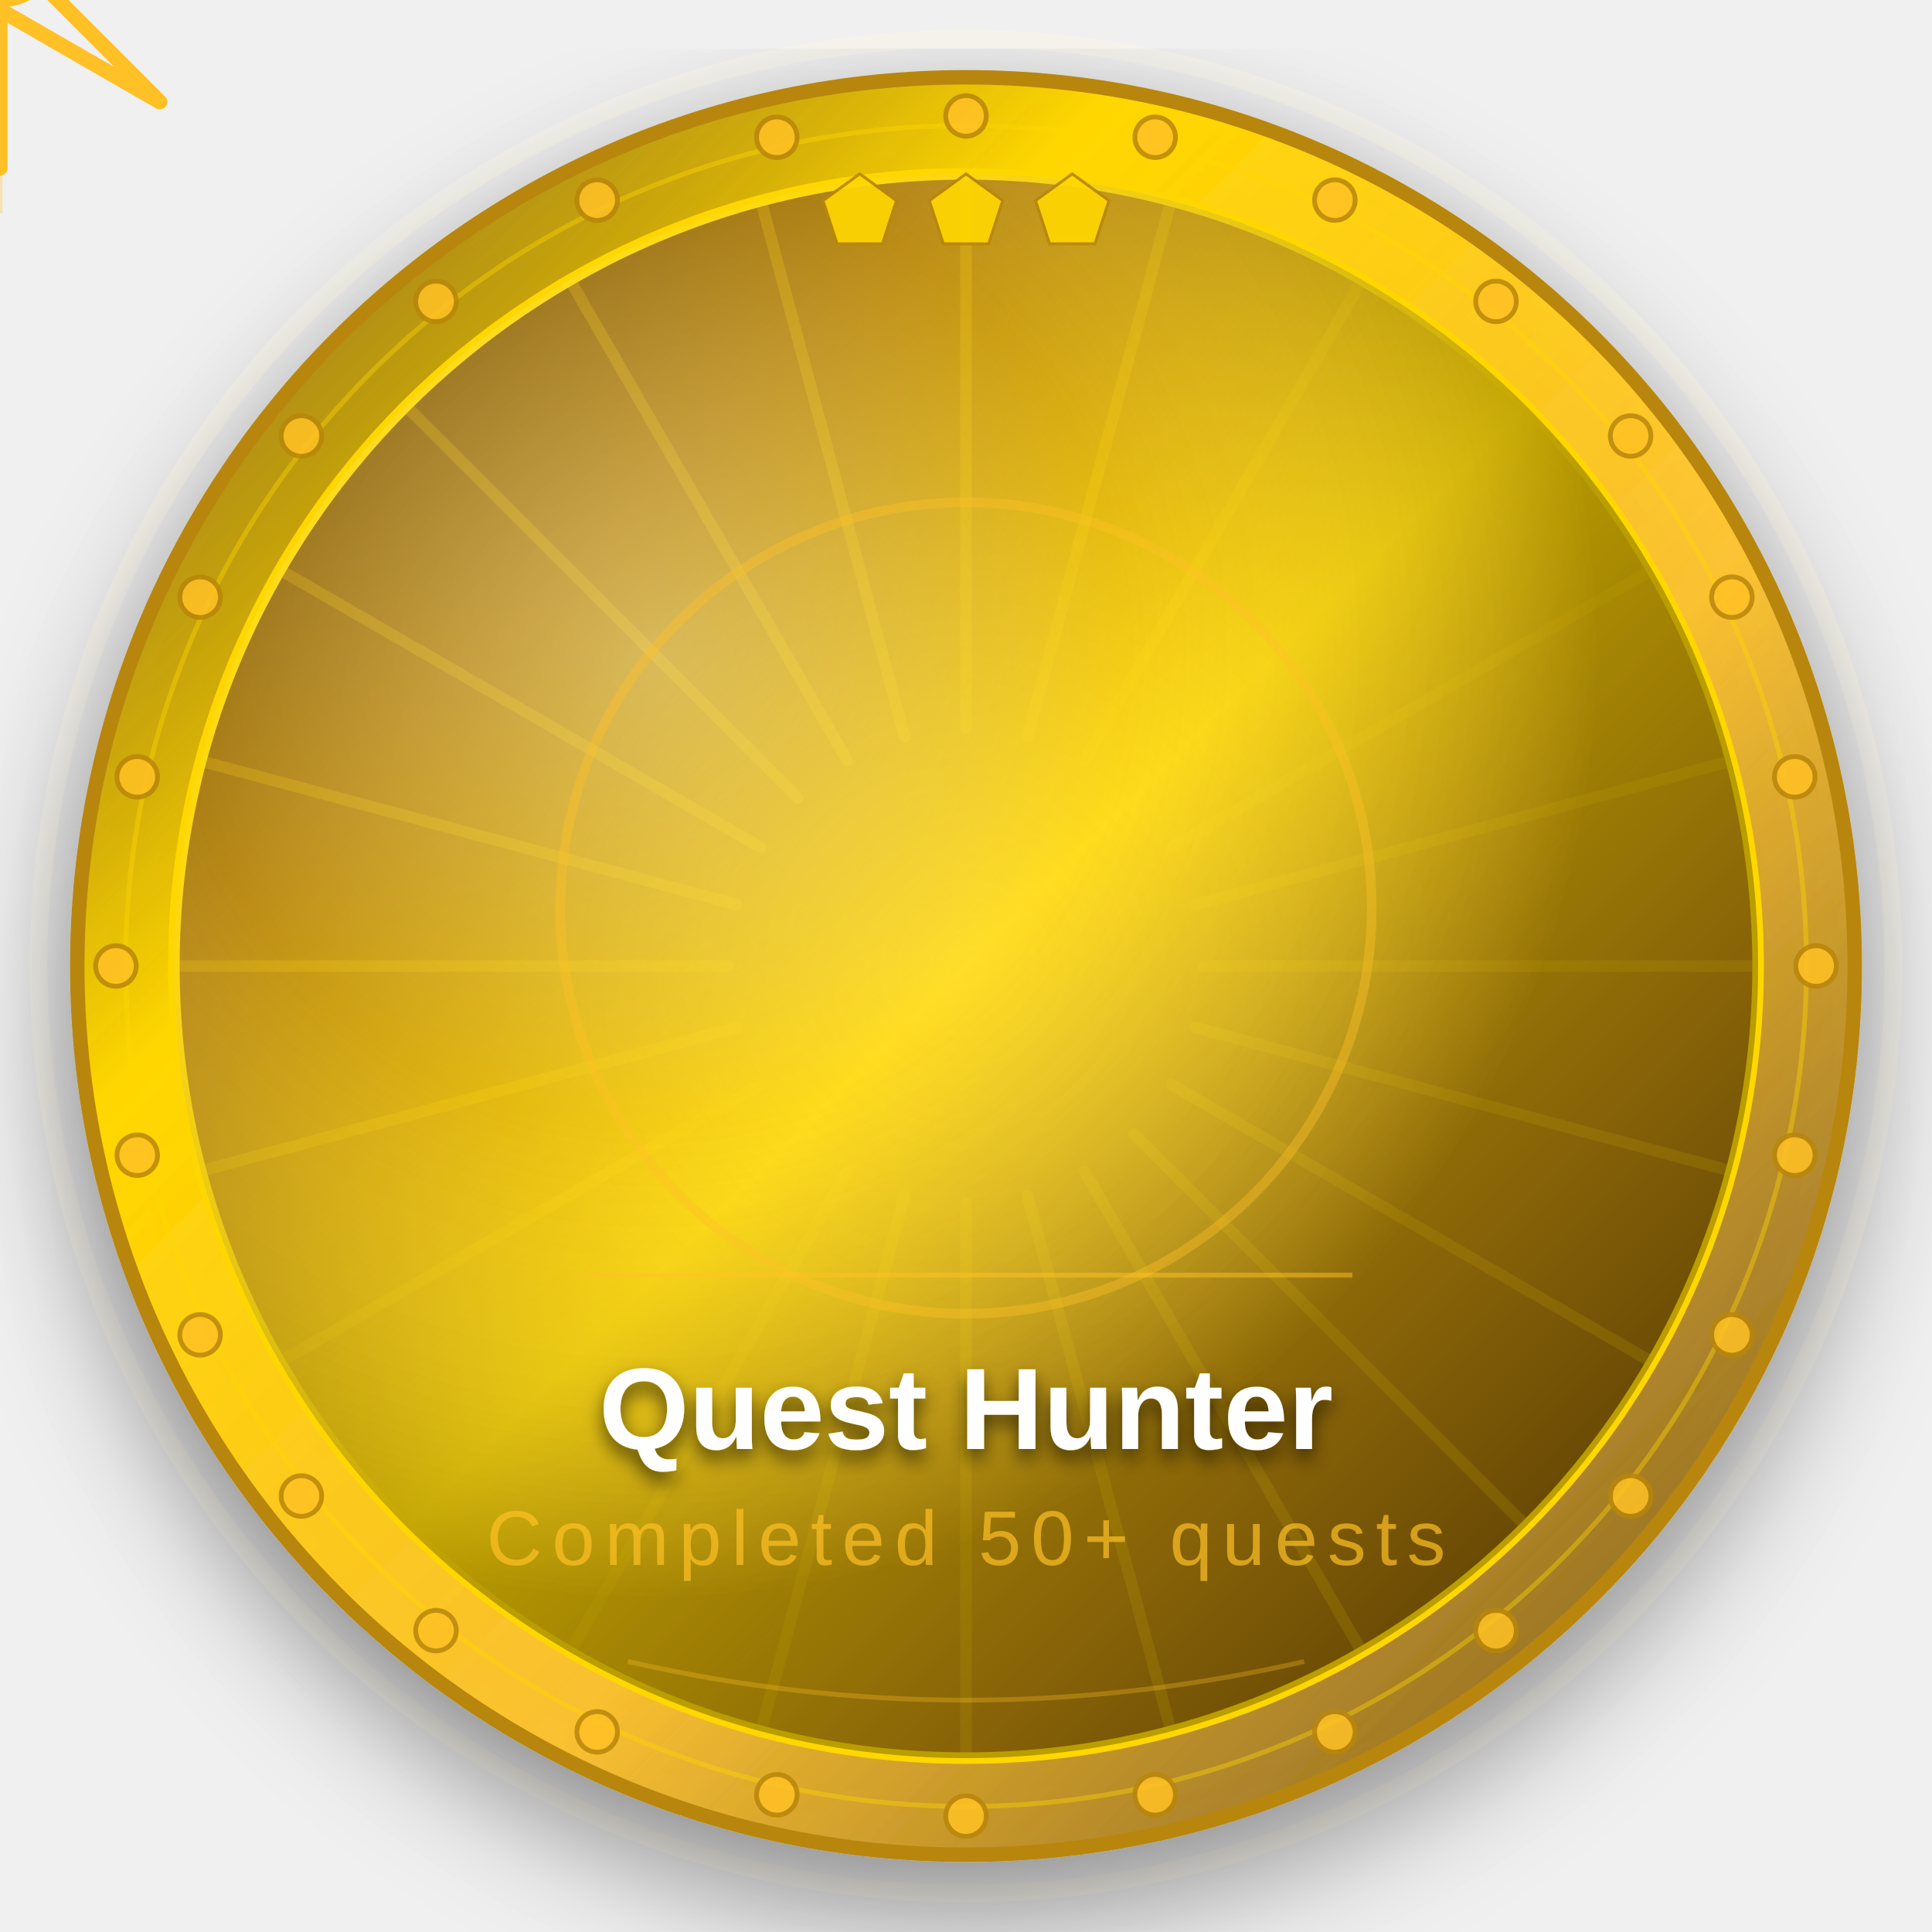
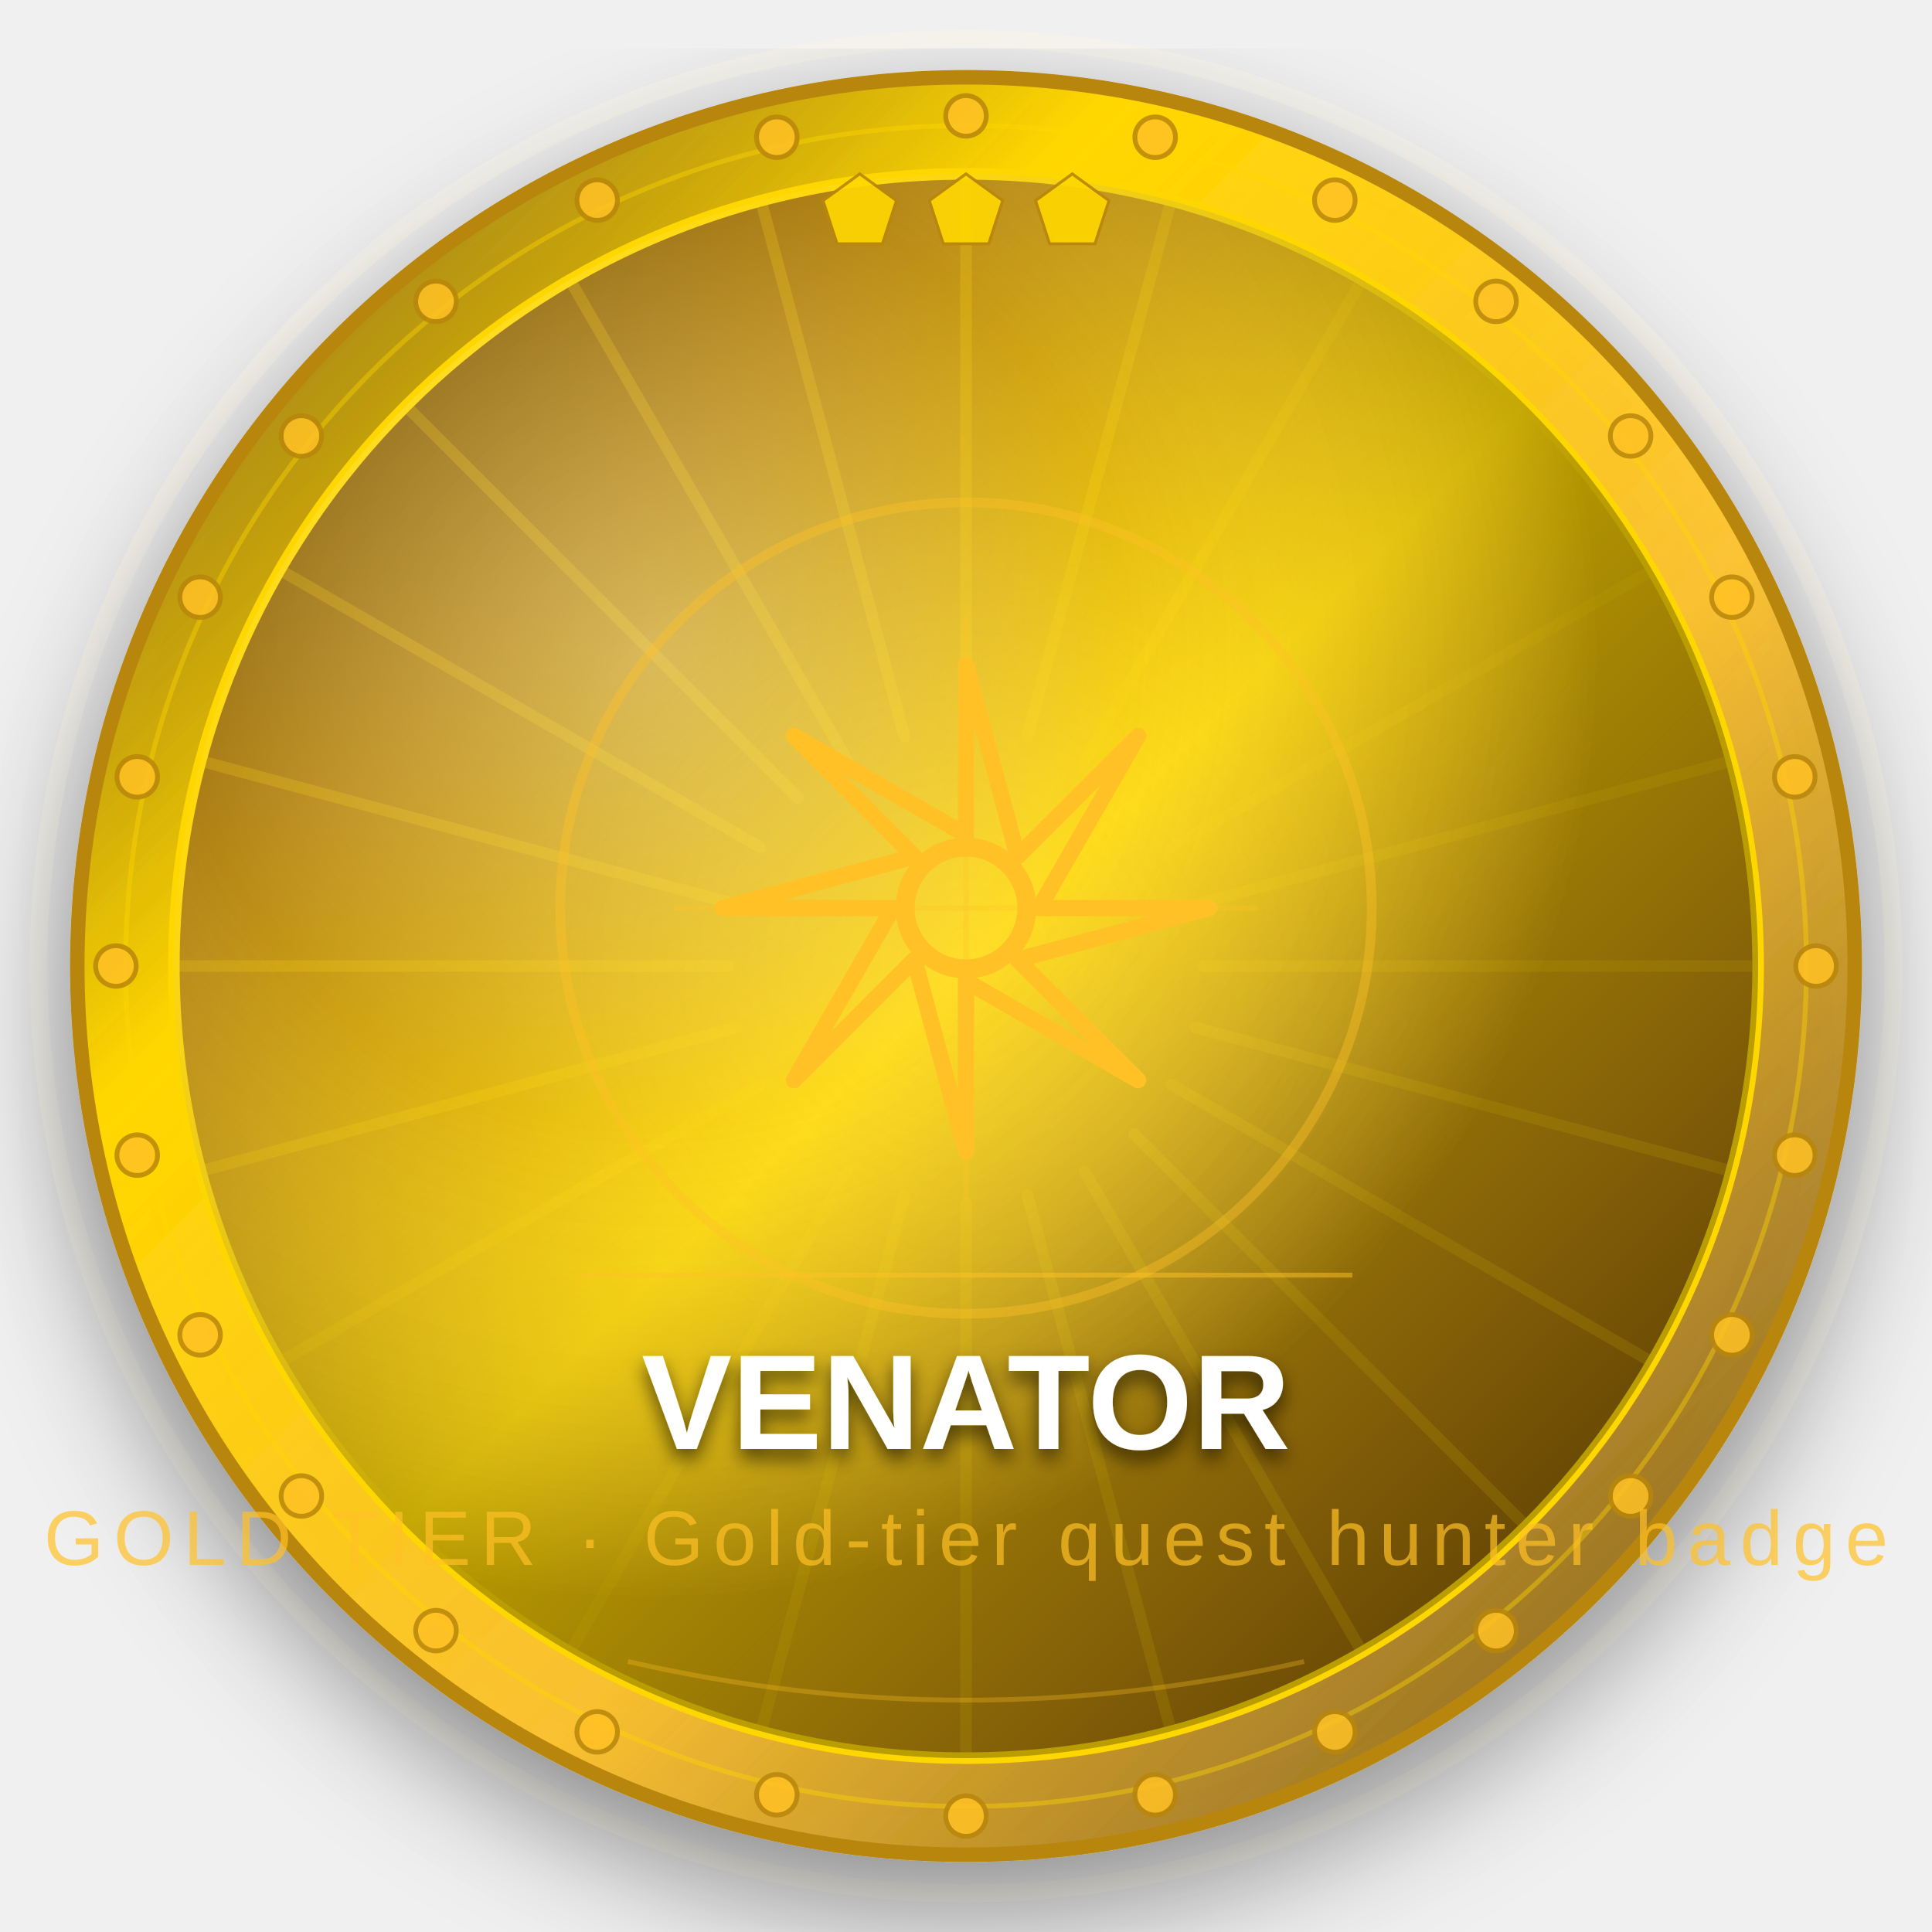
<svg xmlns="http://www.w3.org/2000/svg" viewBox="0 0 200 200" width="200" height="200">
  <defs>
-     <linearGradient id="bg18" x1="0%" y1="0%" x2="100%" y2="100%">
-       <stop offset="0%" style="stop-color:#5C3A00" />
-       <stop offset="25%" style="stop-color:#B8860B" />
-       <stop offset="50%" style="stop-color:#FFD700" />
-       <stop offset="75%" style="stop-color:#B8860B" />
-       <stop offset="100%" style="stop-color:#5C3A00" />
+     <linearGradient id="b18" x1="0%" y1="0%" x2="100%" y2="100%">
+       <stop offset="0%" stop-color="#5C3A00" />
+       <stop offset="25%" stop-color="#B8860B" />
+       <stop offset="50%" stop-color="#FFD700" />
+       <stop offset="75%" stop-color="#B8860B" />
+       <stop offset="100%" stop-color="#5C3A00" />
    </linearGradient>
-     <linearGradient id="ring18" x1="0%" y1="0%" x2="100%" y2="100%">
-       <stop offset="0%" style="stop-color:#5C3A00;stop-opacity:0.8" />
-       <stop offset="30%" style="stop-color:#FFD700;stop-opacity:1" />
-       <stop offset="60%" style="stop-color:#FFC125;stop-opacity:0.9" />
-       <stop offset="100%" style="stop-color:#5C3A00;stop-opacity:0.8" />
+     <linearGradient id="r18" x1="0%" y1="0%" x2="100%" y2="100%">
+       <stop offset="0%" stop-color="#5C3A00" stop-opacity="0.8" />
+       <stop offset="30%" stop-color="#FFD700" stop-opacity="1" />
+       <stop offset="60%" stop-color="#FFC125" stop-opacity="0.9" />
+       <stop offset="100%" stop-color="#5C3A00" stop-opacity="0.8" />
    </linearGradient>
-     <radialGradient id="shine18" cx="30%" cy="30%" r="60%">
-       <stop offset="0%" style="stop-color:#fff;stop-opacity:0.32" />
-       <stop offset="50%" style="stop-color:#fff;stop-opacity:0.05" />
-       <stop offset="100%" style="stop-color:#000;stop-opacity:0.27" />
+     <radialGradient id="s18" cx="30%" cy="30%" r="60%">
+       <stop offset="0%" stop-color="#fff" stop-opacity="0.32" />
+       <stop offset="50%" stop-color="#fff" stop-opacity="0.05" />
+       <stop offset="100%" stop-color="#000" stop-opacity="0.27" />
    </radialGradient>
-     <radialGradient id="core18" cx="50%" cy="50%" r="50%">
-       <stop offset="0%" style="stop-color:#FFF8DC;stop-opacity:0.12" />
-       <stop offset="100%" style="stop-color:#FFF8DC;stop-opacity:0" />
+     <radialGradient id="c18" cx="50%" cy="50%" r="50%">
+       <stop offset="0%" stop-color="#FFF8DC" stop-opacity="0.12" />
+       <stop offset="100%" stop-color="#FFF8DC" stop-opacity="0" />
    </radialGradient>
-     <filter id="shadow18" x="-30%" y="-30%" width="160%" height="160%">
+     <filter id="sh18" x="-30%" y="-30%" width="160%" height="160%">
      <feDropShadow dx="0" dy="5" stdDeviation="6" flood-color="#000" flood-opacity="0.45" />
    </filter>
  </defs>
-   <circle cx="100" cy="100" r="96" fill="none" stroke="#FFF8DC" stroke-width="1.8" opacity="0.25" filter="url(#shadow18)" />
-   <circle cx="100" cy="100" r="92" fill="url(#ring18)" stroke="#B8860B" stroke-width="1.5" filter="url(#shadow18)" />
+   <circle cx="100" cy="100" r="96" fill="none" stroke="#FFF8DC" stroke-width="1.8" opacity="0.25" filter="url(#sh18)" />
+   <circle cx="100" cy="100" r="92" fill="url(#r18)" stroke="#B8860B" stroke-width="1.5" filter="url(#sh18)" />
  <circle cx="100" cy="100" r="87" fill="none" stroke="#FFD700" stroke-width="0.5" opacity="0.4" />
-   <circle cx="100" cy="100" r="82" fill="url(#bg18)" stroke="#FFD700" stroke-width="1.2" />
+   <circle cx="100" cy="100" r="82" fill="url(#b18)" stroke="#FFD700" stroke-width="1.2" />
  <line x1="124.6" y1="100" x2="182" y2="100" stroke="#FFD700" stroke-width="1.2" opacity="0.22" stroke-linecap="round" />
  <line x1="123.762" y1="106.367" x2="179.206" y2="121.223" stroke="#FFD700" stroke-width="1.2" opacity="0.22" stroke-linecap="round" />
  <line x1="121.304" y1="112.3" x2="171.014" y2="141" stroke="#FFD700" stroke-width="1.2" opacity="0.22" stroke-linecap="round" />
  <line x1="117.395" y1="117.395" x2="157.983" y2="157.983" stroke="#FFD700" stroke-width="1.2" opacity="0.22" stroke-linecap="round" />
  <line x1="112.3" y1="121.304" x2="141" y2="171.014" stroke="#FFD700" stroke-width="1.2" opacity="0.22" stroke-linecap="round" />
  <line x1="106.367" y1="123.762" x2="121.223" y2="179.206" stroke="#FFD700" stroke-width="1.2" opacity="0.22" stroke-linecap="round" />
  <line x1="100" y1="124.6" x2="100" y2="182" stroke="#FFD700" stroke-width="1.2" opacity="0.22" stroke-linecap="round" />
  <line x1="93.633" y1="123.762" x2="78.777" y2="179.206" stroke="#FFD700" stroke-width="1.2" opacity="0.22" stroke-linecap="round" />
  <line x1="87.7" y1="121.304" x2="59" y2="171.014" stroke="#FFD700" stroke-width="1.2" opacity="0.22" stroke-linecap="round" />
  <line x1="82.605" y1="117.395" x2="42.017" y2="157.983" stroke="#FFD700" stroke-width="1.2" opacity="0.22" stroke-linecap="round" />
  <line x1="78.696" y1="112.3" x2="28.986" y2="141" stroke="#FFD700" stroke-width="1.2" opacity="0.22" stroke-linecap="round" />
  <line x1="76.238" y1="106.367" x2="20.794" y2="121.223" stroke="#FFD700" stroke-width="1.2" opacity="0.22" stroke-linecap="round" />
  <line x1="75.4" y1="100" x2="18" y2="100" stroke="#FFD700" stroke-width="1.2" opacity="0.22" stroke-linecap="round" />
  <line x1="76.238" y1="93.633" x2="20.794" y2="78.777" stroke="#FFD700" stroke-width="1.2" opacity="0.22" stroke-linecap="round" />
  <line x1="78.696" y1="87.7" x2="28.986" y2="59" stroke="#FFD700" stroke-width="1.2" opacity="0.22" stroke-linecap="round" />
  <line x1="82.605" y1="82.605" x2="42.017" y2="42.017" stroke="#FFD700" stroke-width="1.2" opacity="0.22" stroke-linecap="round" />
  <line x1="87.7" y1="78.696" x2="59" y2="28.986" stroke="#FFD700" stroke-width="1.2" opacity="0.22" stroke-linecap="round" />
  <line x1="93.633" y1="76.238" x2="78.777" y2="20.794" stroke="#FFD700" stroke-width="1.2" opacity="0.22" stroke-linecap="round" />
  <line x1="100" y1="75.4" x2="100" y2="18" stroke="#FFD700" stroke-width="1.2" opacity="0.22" stroke-linecap="round" />
  <line x1="106.367" y1="76.238" x2="121.223" y2="20.794" stroke="#FFD700" stroke-width="1.2" opacity="0.22" stroke-linecap="round" />
  <line x1="112.3" y1="78.696" x2="141" y2="28.986" stroke="#FFD700" stroke-width="1.2" opacity="0.22" stroke-linecap="round" />
  <line x1="117.395" y1="82.605" x2="157.983" y2="42.017" stroke="#FFD700" stroke-width="1.2" opacity="0.22" stroke-linecap="round" />
  <line x1="121.304" y1="87.7" x2="171.014" y2="59" stroke="#FFD700" stroke-width="1.2" opacity="0.22" stroke-linecap="round" />
  <line x1="123.762" y1="93.633" x2="179.206" y2="78.777" stroke="#FFD700" stroke-width="1.2" opacity="0.22" stroke-linecap="round" />
-   <circle cx="100" cy="100" r="50" fill="url(#core18)" />
-   <circle cx="100" cy="100" r="82" fill="url(#shine18)" />
+   <circle cx="100" cy="100" r="50" fill="url(#c18)" />
+   <circle cx="100" cy="100" r="82" fill="url(#s18)" />
  <circle cx="100" cy="12" r="2.1" fill="#FFC125" stroke="#B8860B" stroke-width="0.5" opacity="0.85" />
  <circle cx="119.582" cy="14.206" r="2.1" fill="#FFC125" stroke="#B8860B" stroke-width="0.5" opacity="0.85" />
  <circle cx="138.182" cy="20.715" r="2.1" fill="#FFC125" stroke="#B8860B" stroke-width="0.5" opacity="0.85" />
  <circle cx="154.867" cy="31.199" r="2.1" fill="#FFC125" stroke="#B8860B" stroke-width="0.5" opacity="0.85" />
  <circle cx="168.801" cy="45.133" r="2.1" fill="#FFC125" stroke="#B8860B" stroke-width="0.5" opacity="0.85" />
  <circle cx="179.285" cy="61.818" r="2.1" fill="#FFC125" stroke="#B8860B" stroke-width="0.5" opacity="0.85" />
  <circle cx="185.794" cy="80.418" r="2.1" fill="#FFC125" stroke="#B8860B" stroke-width="0.5" opacity="0.85" />
  <circle cx="188" cy="100" r="2.1" fill="#FFC125" stroke="#B8860B" stroke-width="0.5" opacity="0.85" />
  <circle cx="185.794" cy="119.582" r="2.1" fill="#FFC125" stroke="#B8860B" stroke-width="0.5" opacity="0.85" />
  <circle cx="179.285" cy="138.182" r="2.1" fill="#FFC125" stroke="#B8860B" stroke-width="0.5" opacity="0.85" />
  <circle cx="168.801" cy="154.867" r="2.1" fill="#FFC125" stroke="#B8860B" stroke-width="0.5" opacity="0.85" />
  <circle cx="154.867" cy="168.801" r="2.1" fill="#FFC125" stroke="#B8860B" stroke-width="0.5" opacity="0.85" />
  <circle cx="138.182" cy="179.285" r="2.1" fill="#FFC125" stroke="#B8860B" stroke-width="0.5" opacity="0.85" />
  <circle cx="119.582" cy="185.794" r="2.1" fill="#FFC125" stroke="#B8860B" stroke-width="0.5" opacity="0.85" />
  <circle cx="100" cy="188" r="2.1" fill="#FFC125" stroke="#B8860B" stroke-width="0.5" opacity="0.85" />
  <circle cx="80.418" cy="185.794" r="2.1" fill="#FFC125" stroke="#B8860B" stroke-width="0.5" opacity="0.85" />
  <circle cx="61.818" cy="179.285" r="2.1" fill="#FFC125" stroke="#B8860B" stroke-width="0.5" opacity="0.85" />
  <circle cx="45.133" cy="168.801" r="2.1" fill="#FFC125" stroke="#B8860B" stroke-width="0.5" opacity="0.85" />
  <circle cx="31.199" cy="154.867" r="2.1" fill="#FFC125" stroke="#B8860B" stroke-width="0.5" opacity="0.85" />
  <circle cx="20.715" cy="138.182" r="2.1" fill="#FFC125" stroke="#B8860B" stroke-width="0.5" opacity="0.85" />
  <circle cx="14.206" cy="119.582" r="2.1" fill="#FFC125" stroke="#B8860B" stroke-width="0.5" opacity="0.85" />
  <circle cx="12" cy="100" r="2.1" fill="#FFC125" stroke="#B8860B" stroke-width="0.5" opacity="0.85" />
  <circle cx="14.206" cy="80.418" r="2.1" fill="#FFC125" stroke="#B8860B" stroke-width="0.5" opacity="0.85" />
  <circle cx="20.715" cy="61.818" r="2.1" fill="#FFC125" stroke="#B8860B" stroke-width="0.5" opacity="0.85" />
  <circle cx="31.199" cy="45.133" r="2.1" fill="#FFC125" stroke="#B8860B" stroke-width="0.5" opacity="0.85" />
  <circle cx="45.133" cy="31.199" r="2.1" fill="#FFC125" stroke="#B8860B" stroke-width="0.5" opacity="0.85" />
  <circle cx="61.818" cy="20.715" r="2.1" fill="#FFC125" stroke="#B8860B" stroke-width="0.5" opacity="0.85" />
  <circle cx="80.418" cy="14.206" r="2.1" fill="#FFC125" stroke="#B8860B" stroke-width="0.5" opacity="0.85" />
  <polygon points="89,18 92.804,20.764 91.351,25.236 86.649,25.236 85.196,20.764" fill="#FFD700" stroke="#B8860B" stroke-width="0.3" opacity="0.9" />
  <polygon points="100,18 103.804,20.764 102.351,25.236 97.649,25.236 96.196,20.764" fill="#FFD700" stroke="#B8860B" stroke-width="0.3" opacity="0.9" />
  <polygon points="111,18 114.804,20.764 113.351,25.236 108.649,25.236 107.196,20.764" fill="#FFD700" stroke="#B8860B" stroke-width="0.3" opacity="0.9" />
  <circle cx="100" cy="94" r="42" fill="none" stroke="#FFC125" stroke-width="1" opacity="0.4" />
  <g>
-     <g transform="translate(0,-6)">
-       <polygon points="7.02,0 23.4,0 4.964,4.964 16.546,16.546 4.29851026500721e-16,7.02 1.4328367550024033e-15,23.4 -4.964,4.964 -16.546,16.546 -7.02,8.59702053001442e-16 -23.4,2.8656735100048066e-15 -4.964,-4.964 -16.546,-16.546 -1.289553079502163e-15,-7.02 -4.29851026500721e-15,-23.4 4.964,-4.964 16.546,-16.546" fill="none" stroke="#FFC125" stroke-width="1.56" stroke-linejoin="round" />
-       <circle cx="0" cy="0" r="5.85" fill="none" stroke="#FFC125" stroke-width="1.82" />
-       <line x1="-28.08" y1="0" x2="28.08" y2="0" stroke="#FFC125" stroke-width="0.52" opacity="0.3" />
-       <line x1="0" y1="-28.08" x2="0" y2="28.08" stroke="#FFC125" stroke-width="0.52" opacity="0.3" />
+     <g transform="translate(100,94)">
+       <polygon points="7.56,0 25.2,0 5.346,5.346 17.819,17.819 4.629164900776995e-16,7.56 1.543054966925665e-15,25.2 -5.346,5.346 -17.819,17.819 -7.56,9.25832980155399e-16 -25.2,3.08610993385133e-15 -5.346,-5.346 -17.819,-17.819 -1.3887494702330984e-15,-7.56 -4.6291649007769944e-15,-25.2 5.346,-5.346 17.819,-17.819" fill="none" stroke="#FFC125" stroke-width="1.68" stroke-linejoin="round" />
+       <circle cx="0" cy="0" r="6.3" fill="none" stroke="#FFC125" stroke-width="1.96" />
+       <line x1="-30.24" y1="0" x2="30.24" y2="0" stroke="#FFC125" stroke-width="0.56" opacity="0.3" />
+       <line x1="0" y1="-30.24" x2="0" y2="30.24" stroke="#FFC125" stroke-width="0.56" opacity="0.3" />
    </g>
  </g>
  <line x1="60" y1="132" x2="140" y2="132" stroke="#FFC125" stroke-width="0.5" opacity="0.5" />
-   <text x="100" y="150" text-anchor="middle" font-size="12" font-weight="bold" fill="#fff" font-family="Arial,sans-serif" filter="drop-shadow(0 1px 1px rgba(0,0,0,0.6))">Quest Hunter</text>
-   <text x="100" y="162" text-anchor="middle" font-size="8" fill="#FFC125" opacity="0.7" font-family="Arial,sans-serif" letter-spacing="1">Completed 50+ quests</text>
+   <text x="100" y="150" text-anchor="middle" font-size="14" font-weight="bold" fill="#fff" font-family="Arial,sans-serif" filter="drop-shadow(0 1px 1px rgba(0,0,0,0.6))">VENATOR</text>
+   <text x="100" y="162" text-anchor="middle" font-size="8" fill="#FFC125" opacity="0.7" font-family="Arial,sans-serif" letter-spacing="1">GOLD TIER · Gold-tier quest hunter badge</text>
  <path d="M65 172 Q100 180 135 172" fill="none" stroke="#FFC125" stroke-width="0.5" opacity="0.3" />
</svg>
